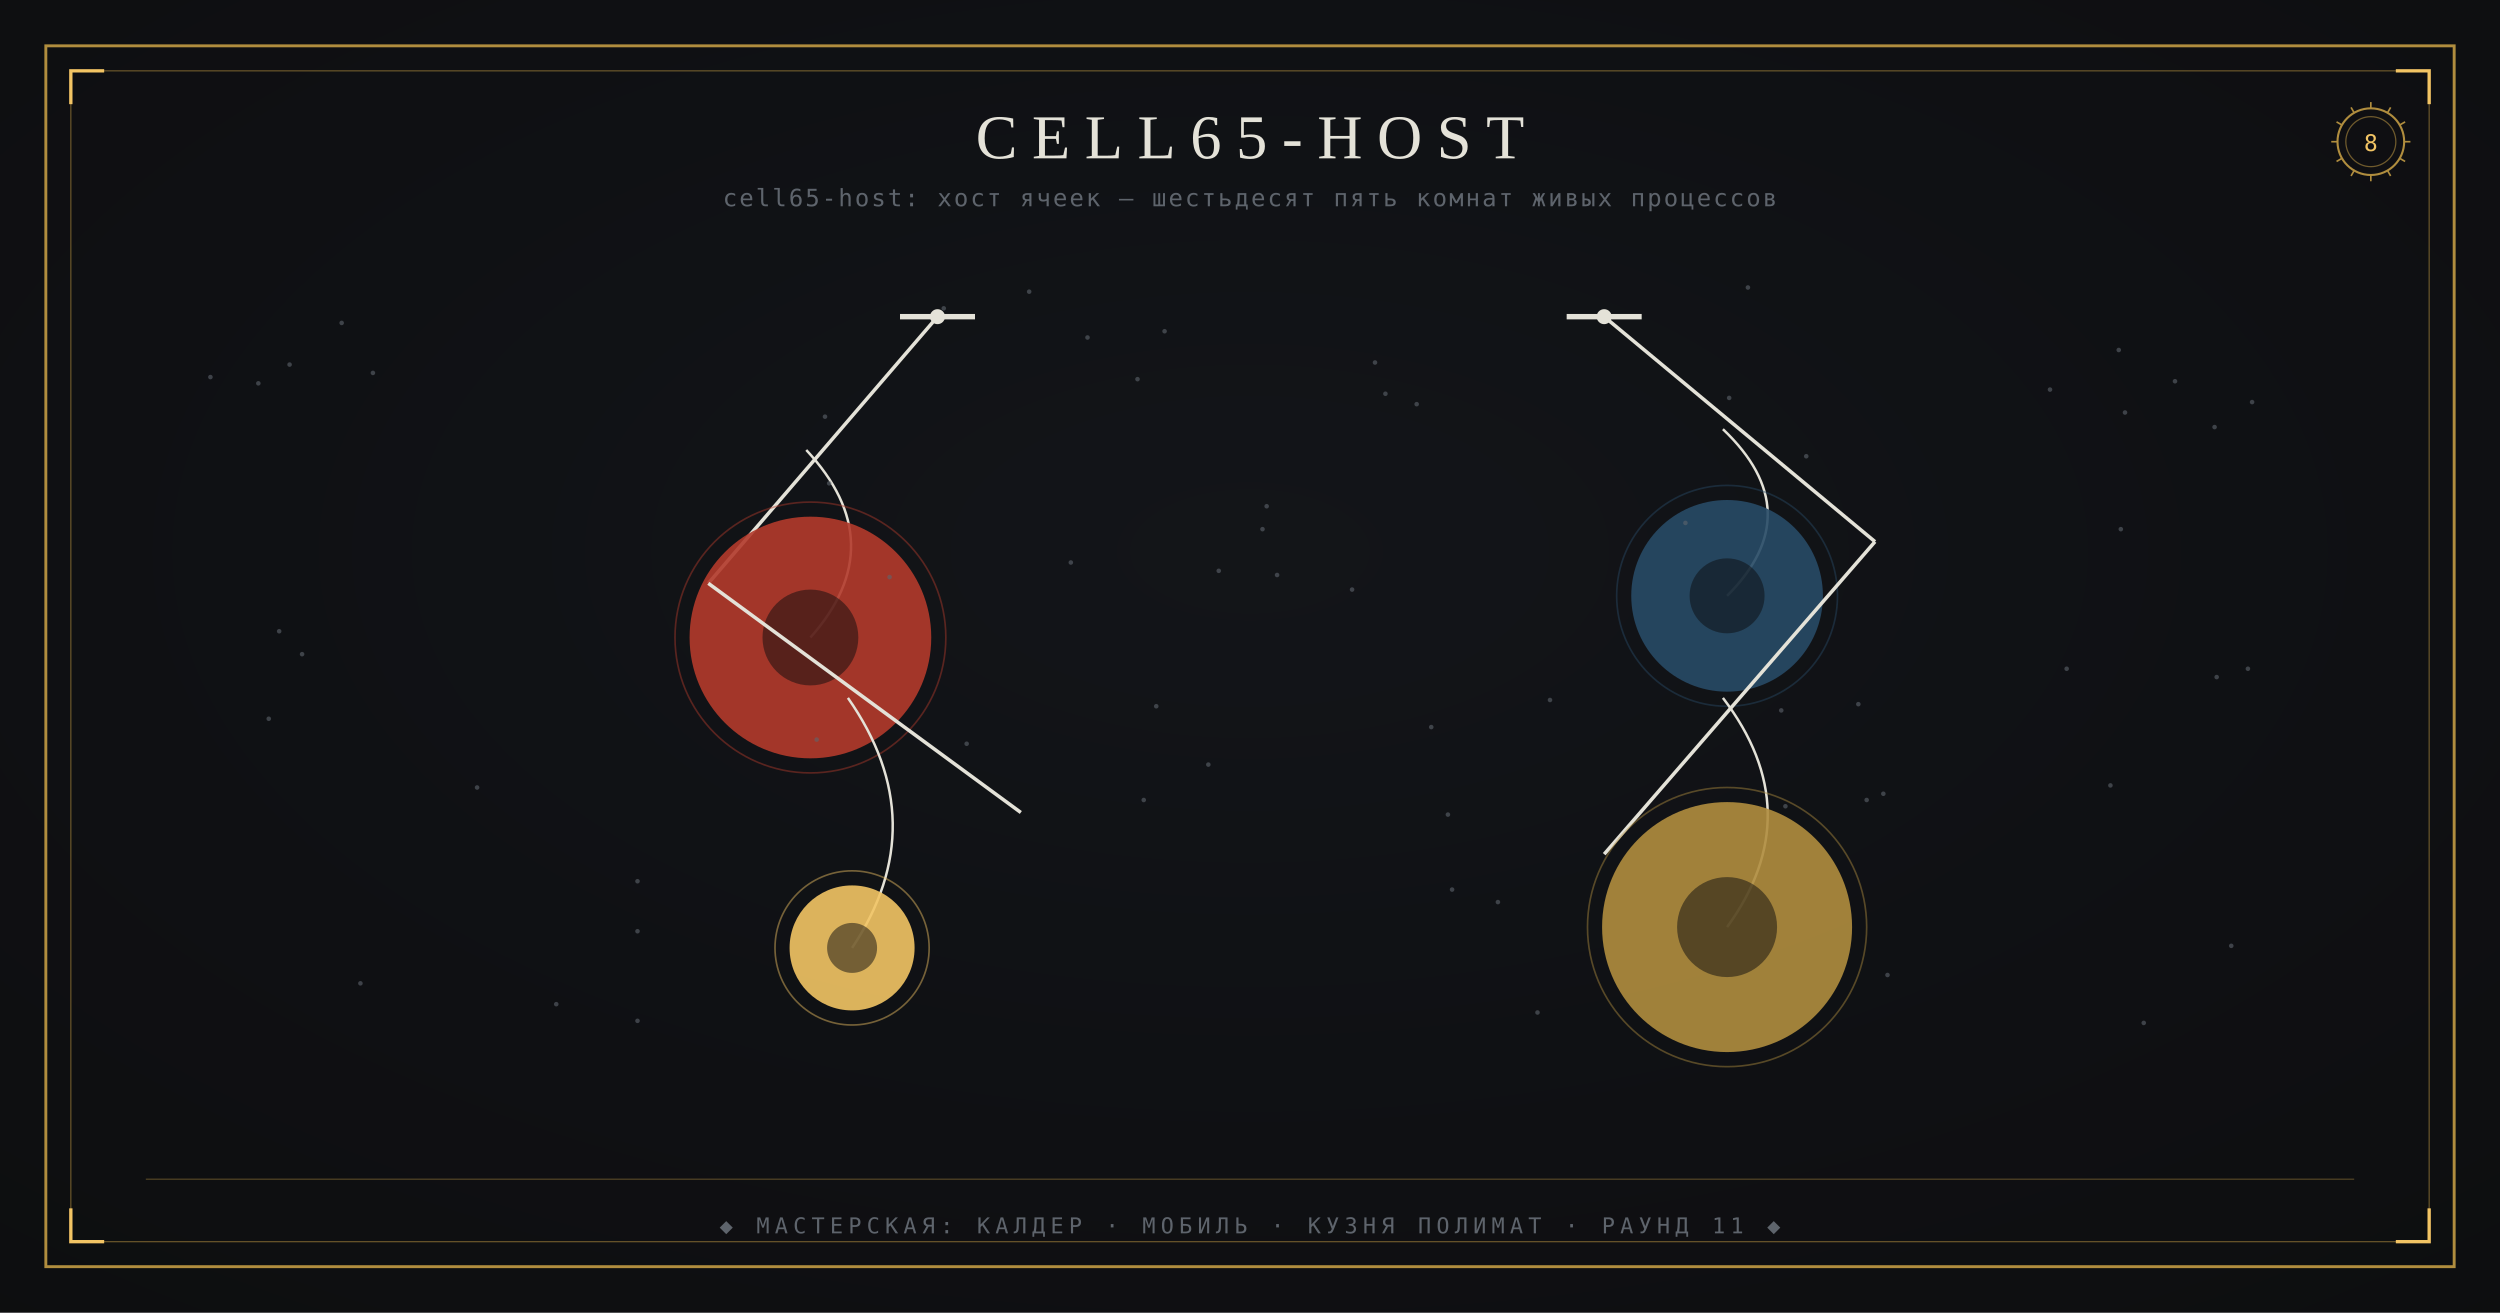
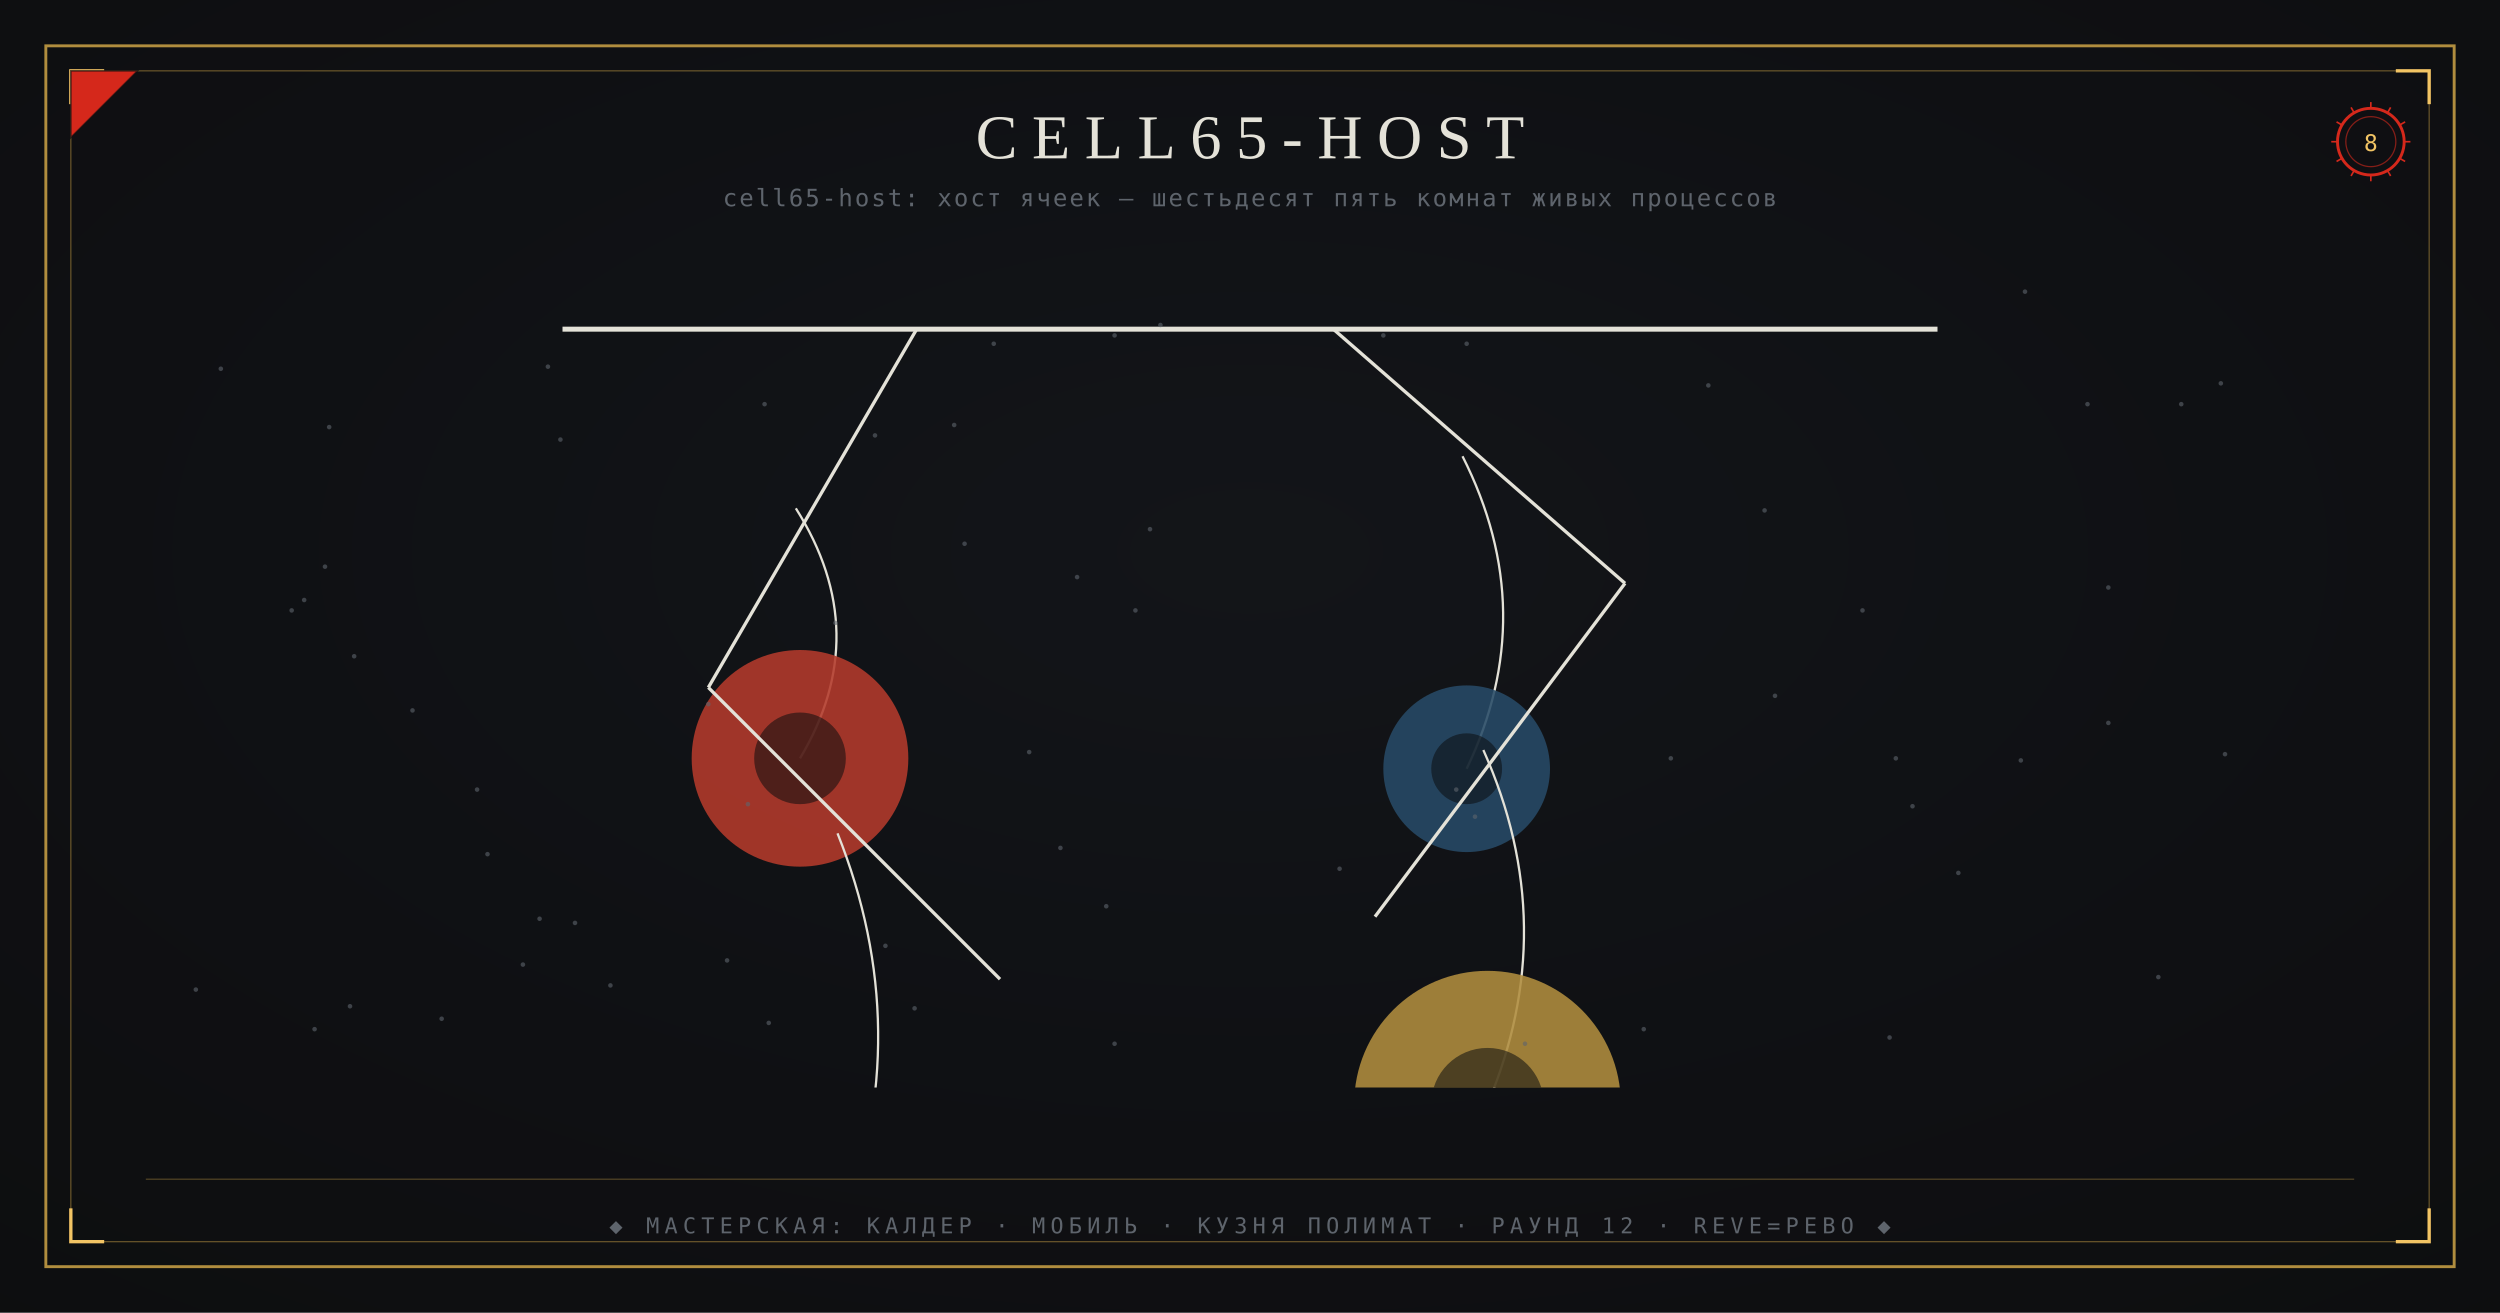
<svg xmlns="http://www.w3.org/2000/svg" viewBox="0 0 1200 630" width="1200" height="630">
  <rect width="1200" height="630" fill="#0B0C0E" />
  <radialGradient id="vig8" cx="0.5" cy="0.42" r="0.95">
    <stop offset="0" stop-color="#14161A" />
    <stop offset="1" stop-color="#0B0C0E" />
  </radialGradient>
  <rect width="1200" height="630" fill="url(#vig8)" opacity="0.9" />
  <rect x="22" y="22" width="1156" height="586" fill="none" stroke="#B08D3E" stroke-width="1.4" />
  <rect x="34" y="34" width="1132" height="562" fill="none" stroke="#B08D3E" stroke-width="0.6" opacity="0.55" />
  <path d="M 34 50 L 34 34 L 50 34" fill="none" stroke="#F2C464" stroke-width="1.6" />
  <path d="M 1166 50 L 1166 34 L 1150 34" fill="none" stroke="#F2C464" stroke-width="1.6" />
  <path d="M 34 580 L 34 596 L 50 596" fill="none" stroke="#F2C464" stroke-width="1.6" />
  <path d="M 1166 580 L 1166 596 L 1150 596" fill="none" stroke="#F2C464" stroke-width="1.6" />
+   <path d="M 34 66 L 34 34 L 66 34 Z" fill="#D5281B" />
+   <path d="M 34 66 L 34 34 L 66 34 Z" fill="none" stroke="#0B0C0E" stroke-width="0.8" opacity="0.65" />
  <text x="600.0" y="76" text-anchor="middle" font-family="Georgia, 'Times New Roman', serif" font-size="30" fill="#E4E2D8" letter-spacing="7">CELL65-HOST</text>
  <text x="600.0" y="99" text-anchor="middle" font-family="'Cascadia Mono', ui-monospace, Consolas, monospace" font-size="11.5" fill="#5E646C" letter-spacing="1">cell65-host: хост ячеек — шестьдесят пять комнат живых процессов</text>
  <g transform="translate(1138,68)">
-     <circle r="16" fill="none" stroke="#B08D3E" stroke-width="1" />
-     <circle r="12" fill="none" stroke="#B08D3E" stroke-width="0.6" opacity="0.6" />
+     <circle r="16" fill="none" stroke="#D5281B" stroke-width="1.4" />
+     <circle r="12" fill="none" stroke="#D5281B" stroke-width="0.6" opacity="0.6" />
    <text y="4.5" text-anchor="middle" font-family="'Cascadia Mono', ui-monospace, Consolas, monospace" font-size="11" fill="#F2C464">8</text>
-     <g stroke="#B08D3E" stroke-width="0.8">
+     <g stroke="#D5281B" stroke-width="0.8">
      <line x1="0" y1="-19" x2="0" y2="-16" transform="rotate(0)" />
      <line x1="0" y1="-19" x2="0" y2="-16" transform="rotate(30)" />
      <line x1="0" y1="-19" x2="0" y2="-16" transform="rotate(60)" />
      <line x1="0" y1="-19" x2="0" y2="-16" transform="rotate(90)" />
      <line x1="0" y1="-19" x2="0" y2="-16" transform="rotate(120)" />
      <line x1="0" y1="-19" x2="0" y2="-16" transform="rotate(150)" />
      <line x1="0" y1="-19" x2="0" y2="-16" transform="rotate(180)" />
      <line x1="0" y1="-19" x2="0" y2="-16" transform="rotate(210)" />
      <line x1="0" y1="-19" x2="0" y2="-16" transform="rotate(240)" />
      <line x1="0" y1="-19" x2="0" y2="-16" transform="rotate(270)" />
      <line x1="0" y1="-19" x2="0" y2="-16" transform="rotate(300)" />
      <line x1="0" y1="-19" x2="0" y2="-16" transform="rotate(330)" />
    </g>
  </g>
  <line x1="70" y1="566" x2="1130" y2="566" stroke="#B08D3E" stroke-width="0.5" opacity="0.5" />
-   <text x="600.0" y="592" text-anchor="middle" font-family="'Cascadia Mono', ui-monospace, Consolas, monospace" font-size="10.5" fill="#5E646C" letter-spacing="2.5">◆ МАСТЕРСКАЯ: КАЛДЕР · МОБИЛЬ · КУЗНЯ ПОЛИМАТ · РАУНД 11 ◆</text>
+   <text x="600.0" y="592" text-anchor="middle" font-family="'Cascadia Mono', ui-monospace, Consolas, monospace" font-size="10.5" fill="#5E646C" letter-spacing="2.5">◆ МАСТЕРСКАЯ: КАЛДЕР · МОБИЛЬ · КУЗНЯ ПОЛИМАТ · РАУНД 12 · REVE=РЕВО ◆</text>
  <clipPath id="clip8">
    <rect x="70" y="118" width="1060" height="404" />
  </clipPath>
  <g clip-path="url(#clip8)">
-     <line x1="432.0" y1="152" x2="468.0" y2="152" stroke="#E4E2D8" stroke-width="2.6" />
-     <circle cx="450.0" cy="152" r="3.6" fill="#E4E2D8" />
-     <line x1="752.0" y1="152" x2="788.0" y2="152" stroke="#E4E2D8" stroke-width="2.6" />
-     <circle cx="770.0" cy="152" r="3.6" fill="#E4E2D8" />
-     <line x1="450.0" y1="152" x2="340.0" y2="280.0" stroke="#E4E2D8" stroke-width="1.7" />
-     <path d="M 387 216 Q 429 261 389 306" fill="none" stroke="#E4E2D8" stroke-width="1.2" />
-     <circle cx="389" cy="306" r="58" fill="#B33A2B" opacity="0.9" />
-     <circle cx="389" cy="306" r="23" fill="#0B0C0E" opacity="0.5" />
-     <circle cx="389" cy="306" r="65" fill="none" stroke="#B33A2B" stroke-width="0.8" opacity="0.45" />
-     <line x1="340.0" y1="280.0" x2="490.0" y2="390.0" stroke="#E4E2D8" stroke-width="1.7" />
-     <path d="M 407 335 Q 449 395 409 455" fill="none" stroke="#E4E2D8" stroke-width="1.2" />
-     <circle cx="409" cy="455" r="30" fill="#F2C464" opacity="0.9" />
-     <circle cx="409" cy="455" r="12" fill="#0B0C0E" opacity="0.5" />
-     <circle cx="409" cy="455" r="37" fill="none" stroke="#F2C464" stroke-width="0.8" opacity="0.45" />
-     <line x1="770.0" y1="152" x2="900.0" y2="260.0" stroke="#E4E2D8" stroke-width="1.7" />
-     <path d="M 827 206 Q 869 246 829 286" fill="none" stroke="#E4E2D8" stroke-width="1.2" />
-     <circle cx="829" cy="286" r="46" fill="#274A66" opacity="0.9" />
-     <circle cx="829" cy="286" r="18" fill="#0B0C0E" opacity="0.5" />
-     <circle cx="829" cy="286" r="53" fill="none" stroke="#274A66" stroke-width="0.8" opacity="0.45" />
-     <line x1="900.0" y1="260.0" x2="770.0" y2="410.0" stroke="#E4E2D8" stroke-width="1.7" />
-     <path d="M 827 335 Q 869 390 829 445" fill="none" stroke="#E4E2D8" stroke-width="1.2" />
-     <circle cx="829" cy="445" r="60" fill="#B08D3E" opacity="0.9" />
-     <circle cx="829" cy="445" r="24" fill="#0B0C0E" opacity="0.5" />
-     <circle cx="829" cy="445" r="67" fill="none" stroke="#B08D3E" stroke-width="0.8" opacity="0.45" />
-     <circle cx="229" cy="378" r="1.1" fill="#5E646C" opacity="0.6" />
-     <circle cx="559" cy="159" r="1.1" fill="#5E646C" opacity="0.6" />
-     <circle cx="546" cy="182" r="1.1" fill="#5E646C" opacity="0.6" />
-     <circle cx="134" cy="303" r="1.1" fill="#5E646C" opacity="0.6" />
-     <circle cx="719" cy="433" r="1.1" fill="#5E646C" opacity="0.6" />
-     <circle cx="101" cy="181" r="1.1" fill="#5E646C" opacity="0.6" />
-     <circle cx="306" cy="490" r="1.1" fill="#5E646C" opacity="0.6" />
-     <circle cx="396" cy="200" r="1.1" fill="#5E646C" opacity="0.6" />
-     <circle cx="580" cy="367" r="1.1" fill="#5E646C" opacity="0.6" />
-     <circle cx="179" cy="179" r="1.1" fill="#5E646C" opacity="0.6" />
-     <circle cx="904" cy="381" r="1.1" fill="#5E646C" opacity="0.6" />
-     <circle cx="660" cy="174" r="1.1" fill="#5E646C" opacity="0.6" />
-     <circle cx="267" cy="482" r="1.1" fill="#5E646C" opacity="0.6" />
-     <circle cx="744" cy="336" r="1.1" fill="#5E646C" opacity="0.6" />
-     <circle cx="992" cy="321" r="1.1" fill="#5E646C" opacity="0.6" />
-     <circle cx="1020" cy="198" r="1.1" fill="#5E646C" opacity="0.6" />
-     <circle cx="892" cy="338" r="1.1" fill="#5E646C" opacity="0.6" />
-     <circle cx="1018" cy="254" r="1.1" fill="#5E646C" opacity="0.6" />
-     <circle cx="1017" cy="168" r="1.1" fill="#5E646C" opacity="0.6" />
-     <circle cx="606" cy="254" r="1.1" fill="#5E646C" opacity="0.6" />
-     <circle cx="139" cy="175" r="1.1" fill="#5E646C" opacity="0.6" />
-     <circle cx="855" cy="341" r="1.1" fill="#5E646C" opacity="0.6" />
-     <circle cx="173" cy="472" r="1.1" fill="#5E646C" opacity="0.6" />
-     <circle cx="680" cy="194" r="1.1" fill="#5E646C" opacity="0.6" />
-     <circle cx="687" cy="349" r="1.1" fill="#5E646C" opacity="0.6" />
-     <circle cx="124" cy="184" r="1.1" fill="#5E646C" opacity="0.6" />
-     <circle cx="906" cy="468" r="1.1" fill="#5E646C" opacity="0.6" />
-     <circle cx="896" cy="384" r="1.1" fill="#5E646C" opacity="0.6" />
-     <circle cx="164" cy="155" r="1.1" fill="#5E646C" opacity="0.6" />
-     <circle cx="145" cy="314" r="1.1" fill="#5E646C" opacity="0.6" />
-     <circle cx="809" cy="251" r="1.1" fill="#5E646C" opacity="0.6" />
-     <circle cx="398" cy="232" r="1.1" fill="#5E646C" opacity="0.6" />
-     <circle cx="427" cy="277" r="1.1" fill="#5E646C" opacity="0.6" />
-     <circle cx="857" cy="387" r="1.1" fill="#5E646C" opacity="0.6" />
-     <circle cx="695" cy="391" r="1.1" fill="#5E646C" opacity="0.6" />
-     <circle cx="867" cy="219" r="1.1" fill="#5E646C" opacity="0.6" />
-     <circle cx="514" cy="270" r="1.1" fill="#5E646C" opacity="0.6" />
-     <circle cx="984" cy="187" r="1.1" fill="#5E646C" opacity="0.6" />
-     <circle cx="1044" cy="183" r="1.1" fill="#5E646C" opacity="0.6" />
-     <circle cx="608" cy="243" r="1.1" fill="#5E646C" opacity="0.6" />
-     <circle cx="306" cy="447" r="1.1" fill="#5E646C" opacity="0.6" />
-     <circle cx="665" cy="189" r="1.1" fill="#5E646C" opacity="0.6" />
-     <circle cx="555" cy="339" r="1.1" fill="#5E646C" opacity="0.6" />
-     <circle cx="830" cy="191" r="1.1" fill="#5E646C" opacity="0.6" />
-     <circle cx="1071" cy="454" r="1.1" fill="#5E646C" opacity="0.6" />
-     <circle cx="129" cy="345" r="1.1" fill="#5E646C" opacity="0.6" />
-     <circle cx="1063" cy="205" r="1.1" fill="#5E646C" opacity="0.6" />
-     <circle cx="1013" cy="377" r="1.1" fill="#5E646C" opacity="0.6" />
-     <circle cx="697" cy="427" r="1.1" fill="#5E646C" opacity="0.6" />
-     <circle cx="613" cy="276" r="1.1" fill="#5E646C" opacity="0.6" />
-     <circle cx="1064" cy="325" r="1.1" fill="#5E646C" opacity="0.6" />
-     <circle cx="738" cy="486" r="1.1" fill="#5E646C" opacity="0.6" />
-     <circle cx="1029" cy="491" r="1.1" fill="#5E646C" opacity="0.6" />
-     <circle cx="306" cy="423" r="1.1" fill="#5E646C" opacity="0.6" />
-     <circle cx="549" cy="384" r="1.1" fill="#5E646C" opacity="0.6" />
-     <circle cx="522" cy="162" r="1.1" fill="#5E646C" opacity="0.6" />
-     <circle cx="392" cy="355" r="1.1" fill="#5E646C" opacity="0.6" />
-     <circle cx="649" cy="283" r="1.1" fill="#5E646C" opacity="0.6" />
-     <circle cx="839" cy="138" r="1.1" fill="#5E646C" opacity="0.6" />
-     <circle cx="494" cy="140" r="1.1" fill="#5E646C" opacity="0.6" />
-     <circle cx="453" cy="148" r="1.1" fill="#5E646C" opacity="0.6" />
-     <circle cx="585" cy="274" r="1.1" fill="#5E646C" opacity="0.6" />
-     <circle cx="1081" cy="193" r="1.1" fill="#5E646C" opacity="0.6" />
-     <circle cx="1079" cy="321" r="1.1" fill="#5E646C" opacity="0.6" />
-     <circle cx="464" cy="357" r="1.1" fill="#5E646C" opacity="0.6" />
+     <line x1="270.0" y1="158" x2="930.0" y2="158" stroke="#E4E2D8" stroke-width="2.4" />
+     <line x1="440.0" y1="158" x2="340.0" y2="330.0" stroke="#E4E2D8" stroke-width="1.6" />
+     <path d="M 382.0 244.0 Q 420.0 304.0 384.0 364.0" fill="none" stroke="#E4E2D8" stroke-width="1.1" />
+     <circle cx="384.0" cy="364" r="52" fill="#B33A2B" opacity="0.88" />
+     <circle cx="384.0" cy="364" r="22" fill="#0B0C0E" opacity="0.55" />
+     <line x1="640.0" y1="158" x2="780.0" y2="280.0" stroke="#E4E2D8" stroke-width="1.6" />
+     <path d="M 702.0 219.0 Q 740.0 294.0 704.0 369.0" fill="none" stroke="#E4E2D8" stroke-width="1.1" />
+     <circle cx="704.0" cy="369" r="40" fill="#274A66" opacity="0.88" />
+     <circle cx="704.0" cy="369" r="17" fill="#0B0C0E" opacity="0.55" />
+     <line x1="780.0" y1="280.0" x2="660.0" y2="440.0" stroke="#E4E2D8" stroke-width="1.6" />
+     <path d="M 712.0 360.0 Q 750.0 445.0 714.0 530.0" fill="none" stroke="#E4E2D8" stroke-width="1.1" />
+     <circle cx="714.0" cy="530" r="64" fill="#B08D3E" opacity="0.88" />
+     <circle cx="714.0" cy="530" r="27" fill="#0B0C0E" opacity="0.55" />
+     <line x1="340.0" y1="330.0" x2="480.0" y2="470.0" stroke="#E4E2D8" stroke-width="1.6" />
+     <path d="M 402.0 400.0 Q 440.0 495.0 404.0 590.0" fill="none" stroke="#E4E2D8" stroke-width="1.1" />
+     <circle cx="404.0" cy="590" r="30" fill="#F2C464" opacity="0.88" />
+     <circle cx="404.0" cy="590" r="13" fill="#0B0C0E" opacity="0.55" />
+     <circle cx="420" cy="209" r="1.1" fill="#5E646C" opacity="0.6" />
+     <circle cx="699" cy="379" r="1.1" fill="#5E646C" opacity="0.6" />
+     <circle cx="367" cy="194" r="1.1" fill="#5E646C" opacity="0.6" />
+     <circle cx="234" cy="410" r="1.1" fill="#5E646C" opacity="0.6" />
+     <circle cx="477" cy="165" r="1.1" fill="#5E646C" opacity="0.6" />
+     <circle cx="349" cy="461" r="1.1" fill="#5E646C" opacity="0.6" />
+     <circle cx="359" cy="386" r="1.1" fill="#5E646C" opacity="0.6" />
+     <circle cx="106" cy="177" r="1.1" fill="#5E646C" opacity="0.6" />
+     <circle cx="151" cy="494" r="1.1" fill="#5E646C" opacity="0.6" />
+     <circle cx="229" cy="379" r="1.1" fill="#5E646C" opacity="0.6" />
+     <circle cx="168" cy="483" r="1.1" fill="#5E646C" opacity="0.6" />
+     <circle cx="140" cy="293" r="1.1" fill="#5E646C" opacity="0.6" />
+     <circle cx="1068" cy="362" r="1.1" fill="#5E646C" opacity="0.6" />
+     <circle cx="820" cy="185" r="1.1" fill="#5E646C" opacity="0.6" />
+     <circle cx="1012" cy="347" r="1.1" fill="#5E646C" opacity="0.6" />
+     <circle cx="158" cy="205" r="1.1" fill="#5E646C" opacity="0.6" />
+     <circle cx="170" cy="315" r="1.1" fill="#5E646C" opacity="0.6" />
+     <circle cx="212" cy="489" r="1.1" fill="#5E646C" opacity="0.6" />
+     <circle cx="463" cy="261" r="1.1" fill="#5E646C" opacity="0.6" />
+     <circle cx="517" cy="277" r="1.1" fill="#5E646C" opacity="0.6" />
+     <circle cx="1066" cy="184" r="1.1" fill="#5E646C" opacity="0.6" />
+     <circle cx="269" cy="211" r="1.1" fill="#5E646C" opacity="0.6" />
+     <circle cx="894" cy="293" r="1.1" fill="#5E646C" opacity="0.6" />
+     <circle cx="156" cy="272" r="1.1" fill="#5E646C" opacity="0.6" />
+     <circle cx="1012" cy="282" r="1.1" fill="#5E646C" opacity="0.6" />
+     <circle cx="531" cy="435" r="1.1" fill="#5E646C" opacity="0.6" />
+     <circle cx="910" cy="364" r="1.1" fill="#5E646C" opacity="0.6" />
+     <circle cx="970" cy="365" r="1.1" fill="#5E646C" opacity="0.6" />
+     <circle cx="557" cy="156" r="1.1" fill="#5E646C" opacity="0.6" />
+     <circle cx="259" cy="441" r="1.1" fill="#5E646C" opacity="0.6" />
+     <circle cx="732" cy="501" r="1.1" fill="#5E646C" opacity="0.6" />
+     <circle cx="545" cy="293" r="1.1" fill="#5E646C" opacity="0.6" />
+     <circle cx="1047" cy="194" r="1.1" fill="#5E646C" opacity="0.6" />
+     <circle cx="972" cy="140" r="1.1" fill="#5E646C" opacity="0.6" />
+     <circle cx="251" cy="463" r="1.1" fill="#5E646C" opacity="0.6" />
+     <circle cx="94" cy="475" r="1.1" fill="#5E646C" opacity="0.6" />
+     <circle cx="146" cy="288" r="1.1" fill="#5E646C" opacity="0.6" />
+     <circle cx="494" cy="361" r="1.1" fill="#5E646C" opacity="0.6" />
+     <circle cx="708" cy="392" r="1.1" fill="#5E646C" opacity="0.6" />
+     <circle cx="369" cy="491" r="1.1" fill="#5E646C" opacity="0.6" />
+     <circle cx="1036" cy="469" r="1.1" fill="#5E646C" opacity="0.6" />
+     <circle cx="535" cy="161" r="1.1" fill="#5E646C" opacity="0.6" />
+     <circle cx="907" cy="498" r="1.1" fill="#5E646C" opacity="0.6" />
+     <circle cx="802" cy="364" r="1.1" fill="#5E646C" opacity="0.6" />
+     <circle cx="847" cy="245" r="1.1" fill="#5E646C" opacity="0.6" />
+     <circle cx="263" cy="176" r="1.1" fill="#5E646C" opacity="0.6" />
+     <circle cx="276" cy="443" r="1.1" fill="#5E646C" opacity="0.6" />
+     <circle cx="643" cy="417" r="1.1" fill="#5E646C" opacity="0.6" />
+     <circle cx="509" cy="407" r="1.1" fill="#5E646C" opacity="0.6" />
+     <circle cx="458" cy="204" r="1.1" fill="#5E646C" opacity="0.6" />
+     <circle cx="535" cy="501" r="1.1" fill="#5E646C" opacity="0.6" />
+     <circle cx="940" cy="419" r="1.1" fill="#5E646C" opacity="0.6" />
+     <circle cx="664" cy="161" r="1.1" fill="#5E646C" opacity="0.6" />
+     <circle cx="439" cy="484" r="1.1" fill="#5E646C" opacity="0.6" />
+     <circle cx="425" cy="454" r="1.1" fill="#5E646C" opacity="0.6" />
+     <circle cx="1002" cy="194" r="1.1" fill="#5E646C" opacity="0.6" />
+     <circle cx="198" cy="341" r="1.1" fill="#5E646C" opacity="0.6" />
+     <circle cx="789" cy="494" r="1.1" fill="#5E646C" opacity="0.6" />
+     <circle cx="852" cy="334" r="1.1" fill="#5E646C" opacity="0.6" />
+     <circle cx="704" cy="165" r="1.1" fill="#5E646C" opacity="0.6" />
+     <circle cx="401" cy="299" r="1.1" fill="#5E646C" opacity="0.6" />
+     <circle cx="293" cy="473" r="1.1" fill="#5E646C" opacity="0.6" />
+     <circle cx="340" cy="338" r="1.1" fill="#5E646C" opacity="0.6" />
+     <circle cx="918" cy="387" r="1.1" fill="#5E646C" opacity="0.6" />
+     <circle cx="552" cy="254" r="1.1" fill="#5E646C" opacity="0.6" />
  </g>
</svg>
